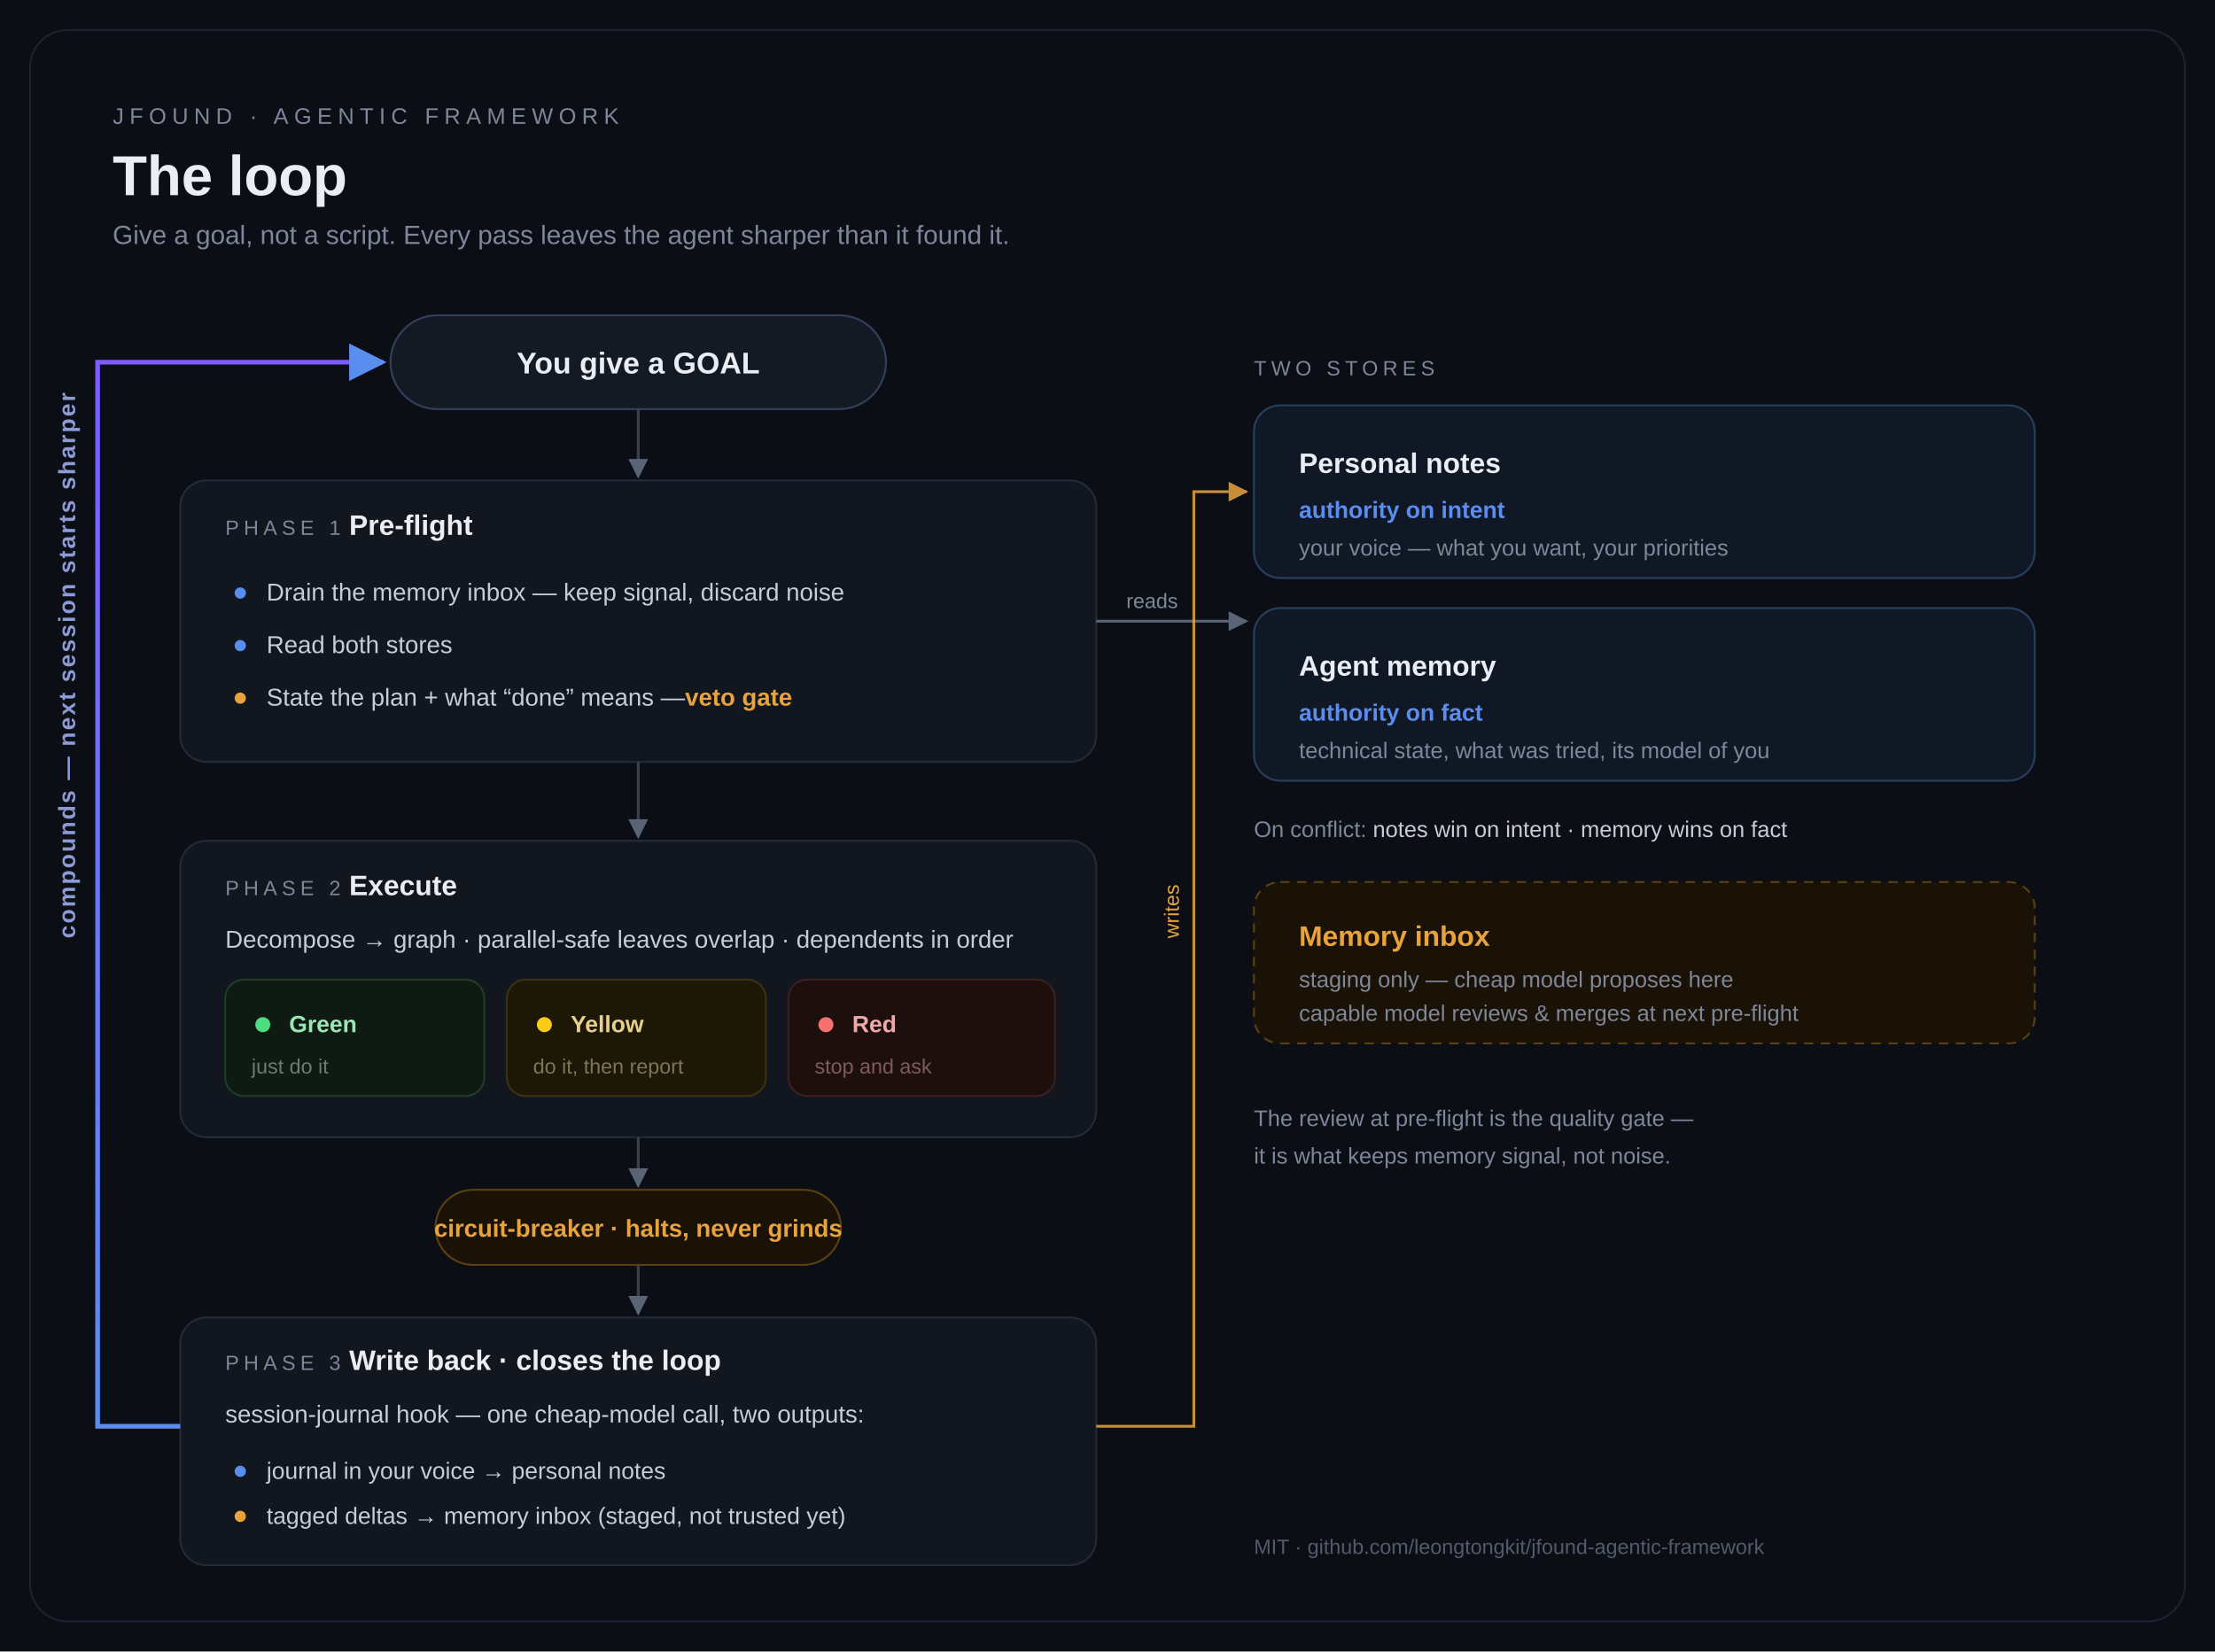
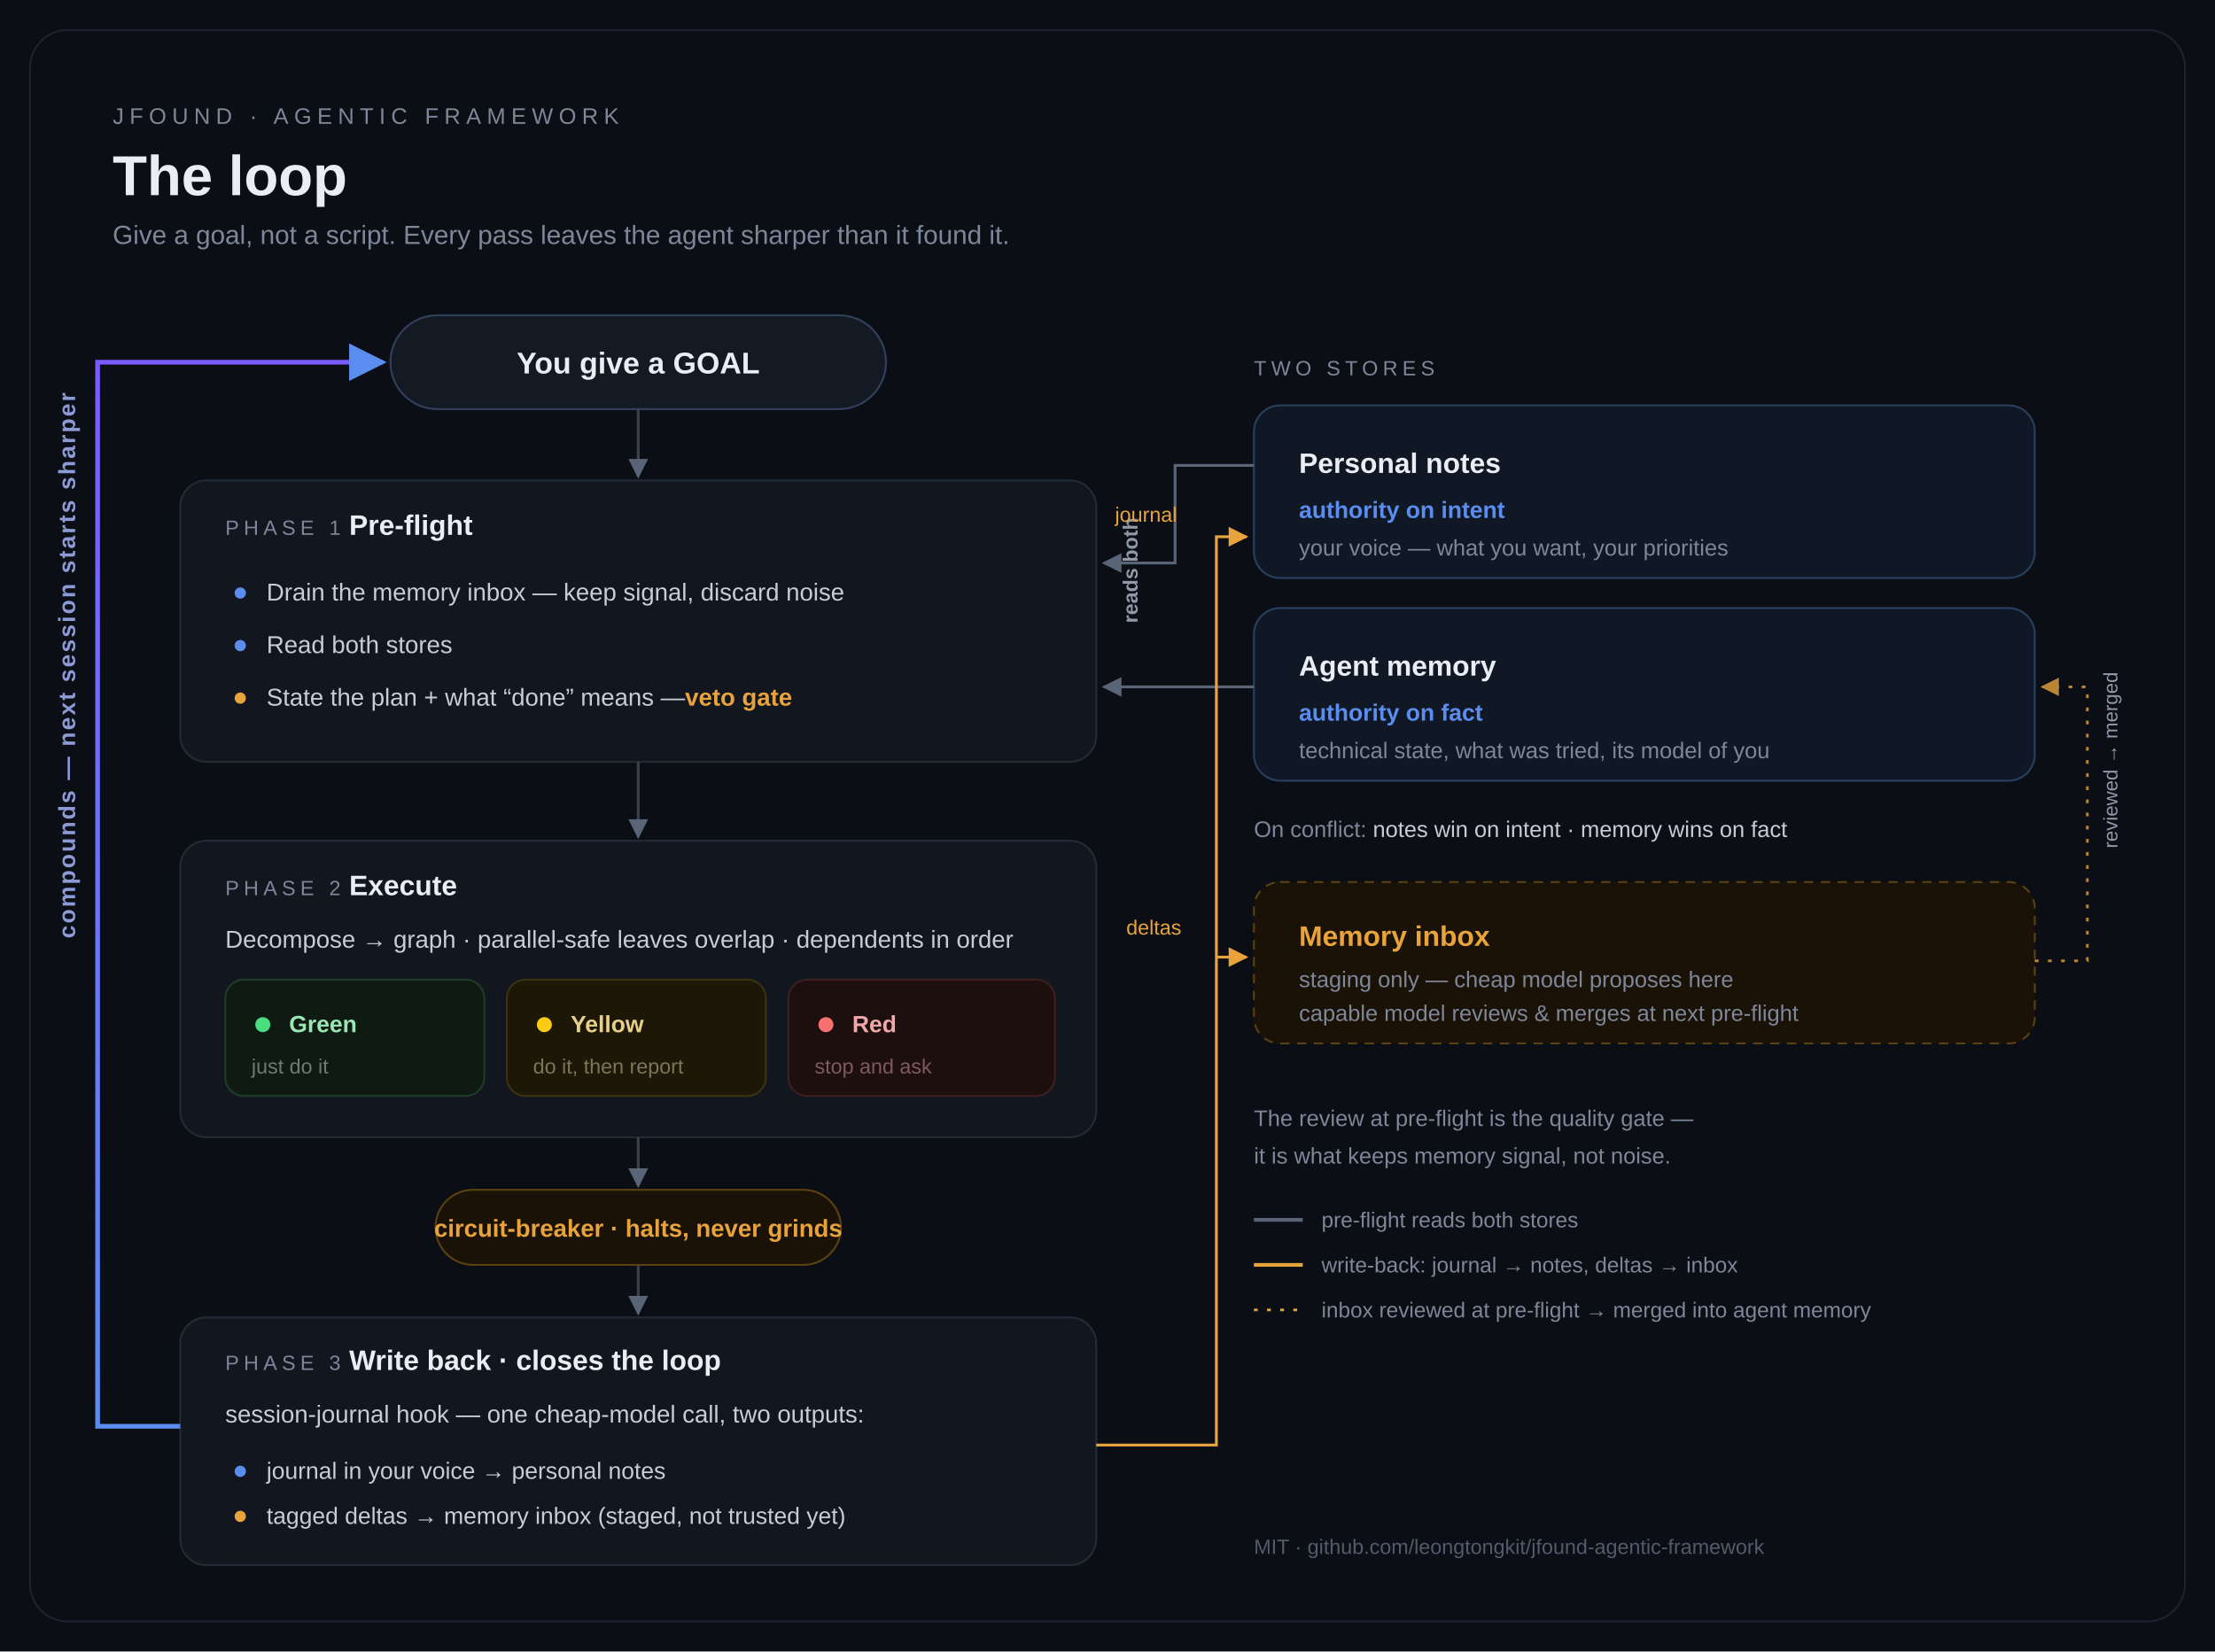
<svg xmlns="http://www.w3.org/2000/svg" viewBox="0 0 1180 880" font-family="'SF Pro Display','Helvetica Neue',Arial,sans-serif">
  <defs>
    <marker id="ah" viewBox="0 0 10 10" refX="9" refY="5" markerWidth="7" markerHeight="7" orient="auto-start-reverse">
      <path d="M0 0 L10 5 L0 10 z" fill="#5A6477" />
    </marker>
    <marker id="ahA" viewBox="0 0 10 10" refX="9" refY="5" markerWidth="7" markerHeight="7" orient="auto-start-reverse">
      <path d="M0 0 L10 5 L0 10 z" fill="#E8A33D" />
    </marker>
    <marker id="ahL" viewBox="0 0 10 10" refX="9" refY="5" markerWidth="8" markerHeight="8" orient="auto-start-reverse">
      <path d="M0 0 L10 5 L0 10 z" fill="#5B8DEF" />
    </marker>
    <linearGradient id="loop" x1="0" y1="1" x2="0" y2="0">
      <stop offset="0" stop-color="#5B8DEF" />
      <stop offset="1" stop-color="#7C5CFF" />
    </linearGradient>
  </defs>
  <rect width="1180" height="880" fill="#0B0E14" />
  <rect x="16" y="16" width="1148" height="848" rx="20" fill="none" stroke="#1C2230" />
  <text x="60" y="66" fill="#7E8699" font-size="12" letter-spacing="3">JFOUND · AGENTIC FRAMEWORK</text>
  <text x="60" y="104" fill="#EAEDF3" font-size="30" font-weight="700">The loop</text>
  <text x="60" y="130" fill="#7E8699" font-size="14">Give a goal, not a script. Every pass leaves the agent sharper than it found it.</text>
  <rect x="208" y="168" width="264" height="50" rx="25" fill="#141A24" stroke="#33405B" />
  <text x="340" y="199" text-anchor="middle" fill="#EAEDF3" font-size="16" font-weight="600">You give a GOAL</text>
  <path d="M340 218 V 254" stroke="#39414F" stroke-width="1.5" fill="none" marker-end="url(#ah)" />
  <rect x="96" y="256" width="488" height="150" rx="14" fill="#11161F" stroke="#232A38" />
  <text x="120" y="285" fill="#7E8699" font-size="11" letter-spacing="2.5">PHASE 1</text>
  <text x="186" y="285" fill="#EAEDF3" font-size="15" font-weight="700">Pre-flight</text>
  <g font-size="13">
    <circle cx="128" cy="316" r="3" fill="#5B8DEF" />
    <text x="142" y="320" fill="#C7CCD8">Drain the memory inbox — keep signal, discard noise</text>
    <circle cx="128" cy="344" r="3" fill="#5B8DEF" />
    <text x="142" y="348" fill="#C7CCD8">Read both stores</text>
    <circle cx="128" cy="372" r="3" fill="#E8A33D" />
    <text x="142" y="376" fill="#C7CCD8">State the plan + what “done” means —<tspan fill="#E8A33D" font-weight="600"> veto gate</tspan>
    </text>
  </g>
  <path d="M340 406 V 446" stroke="#39414F" stroke-width="1.5" fill="none" marker-end="url(#ah)" />
  <rect x="96" y="448" width="488" height="158" rx="14" fill="#11161F" stroke="#232A38" />
  <text x="120" y="477" fill="#7E8699" font-size="11" letter-spacing="2.5">PHASE 2</text>
  <text x="186" y="477" fill="#EAEDF3" font-size="15" font-weight="700">Execute</text>
  <text x="120" y="505" fill="#C7CCD8" font-size="13">Decompose → graph · parallel-safe leaves overlap · dependents in order</text>
  <g font-size="12.5" font-weight="600">
    <rect x="120" y="522" width="138" height="62" rx="10" fill="#0F1A12" stroke="#1F3D26" />
    <circle cx="140" cy="546" r="4" fill="#4ADE80" />
    <text x="154" y="550" fill="#9BE7B4">Green</text>
    <text x="134" y="572" fill="#6E7B70" font-size="11" font-weight="400">just do it</text>
    <rect x="270" y="522" width="138" height="62" rx="10" fill="#1C1707" stroke="#3D3210" />
    <circle cx="290" cy="546" r="4" fill="#FACC15" />
    <text x="304" y="550" fill="#E8D08A">Yellow</text>
    <text x="284" y="572" fill="#7E7556" font-size="11" font-weight="400">do it, then report</text>
    <rect x="420" y="522" width="142" height="62" rx="10" fill="#1E0F0F" stroke="#3D1F1F" />
    <circle cx="440" cy="546" r="4" fill="#F87171" />
    <text x="454" y="550" fill="#F0A8A8">Red</text>
    <text x="434" y="572" fill="#7E5A5A" font-size="11" font-weight="400">stop and ask</text>
  </g>
  <path d="M340 606 V 632" stroke="#39414F" stroke-width="1.5" fill="none" marker-end="url(#ah)" />
  <rect x="232" y="634" width="216" height="40" rx="20" fill="#1A1206" stroke="#5A4111" />
  <text x="340" y="659" text-anchor="middle" fill="#E8A33D" font-size="13" font-weight="600">circuit-breaker · halts, never grinds</text>
  <path d="M340 674 V 700" stroke="#39414F" stroke-width="1.5" fill="none" marker-end="url(#ah)" />
  <rect x="96" y="702" width="488" height="132" rx="14" fill="#11161F" stroke="#232A38" />
  <text x="120" y="730" fill="#7E8699" font-size="11" letter-spacing="2.5">PHASE 3</text>
  <text x="186" y="730" fill="#EAEDF3" font-size="15" font-weight="700">Write back · closes the loop</text>
  <text x="120" y="758" fill="#C7CCD8" font-size="13">session-journal hook — one cheap-model call, two outputs:</text>
  <g font-size="12.5">
    <circle cx="128" cy="784" r="3" fill="#5B8DEF" />
    <text x="142" y="788" fill="#C7CCD8">journal in your voice → personal notes</text>
    <circle cx="128" cy="808" r="3" fill="#E8A33D" />
    <text x="142" y="812" fill="#C7CCD8">tagged deltas → memory inbox (staged, not trusted yet)</text>
  </g>
  <text x="668" y="200" fill="#7E8699" font-size="11" letter-spacing="2.5">TWO STORES</text>
  <rect x="668" y="216" width="416" height="92" rx="14" fill="#101826" stroke="#27405E" />
  <text x="692" y="252" fill="#EAEDF3" font-size="15" font-weight="700">Personal notes</text>
  <text x="692" y="276" fill="#5B8DEF" font-size="12.5" font-weight="600">authority on intent</text>
  <text x="692" y="296" fill="#7E8699" font-size="12">your voice — what you want, your priorities</text>
  <rect x="668" y="324" width="416" height="92" rx="14" fill="#101826" stroke="#27405E" />
  <text x="692" y="360" fill="#EAEDF3" font-size="15" font-weight="700">Agent memory</text>
  <text x="692" y="384" fill="#5B8DEF" font-size="12.5" font-weight="600">authority on fact</text>
  <text x="692" y="404" fill="#7E8699" font-size="12">technical state, what was tried, its model of you</text>
  <text x="668" y="446" fill="#7E8699" font-size="12">On conflict: <tspan fill="#C7CCD8">notes win on intent · memory wins on fact</tspan>
  </text>
  <rect x="668" y="470" width="416" height="86" rx="14" fill="#1A1206" stroke="#5A4111" stroke-dasharray="5 4" />
  <text x="692" y="504" fill="#E8A33D" font-size="15" font-weight="700">Memory inbox</text>
  <text x="692" y="526" fill="#7E8699" font-size="12">staging only — cheap model proposes here</text>
  <text x="692" y="544" fill="#7E8699" font-size="12">capable model reviews &amp; merges at next pre-flight</text>
-   <path d="M584 331 H 664" stroke="#5A6477" stroke-width="1.5" fill="none" marker-end="url(#ah)" />
-   <text x="600" y="324" fill="#7E8699" font-size="11">reads</text>
-   <path d="M584 760 H 636 V 262 H 664" stroke="#E8A33D" stroke-width="1.5" fill="none" marker-end="url(#ahA)" opacity="0.85" />
-   <text x="628" y="500" fill="#E8A33D" font-size="11" transform="rotate(-90 628 500)">writes</text>
+   <path d="M668 248 H 626 V 300 H 588" stroke="#5A6477" stroke-width="1.5" fill="none" marker-end="url(#ah)" />
+   <path d="M668 366 H 588" stroke="#5A6477" stroke-width="1.5" fill="none" marker-end="url(#ah)" />
+   <text x="606" y="332" fill="#9098A8" font-size="11" font-weight="600" transform="rotate(-90 606 332)">reads both</text>
+   <path d="M584 770 H 648 V 286 H 664" stroke="#E8A33D" stroke-width="1.5" fill="none" marker-end="url(#ahA)" />
+   <path d="M648 510 H 664" stroke="#E8A33D" stroke-width="1.5" fill="none" marker-end="url(#ahA)" />
+   <text x="594" y="278" fill="#E8A33D" font-size="11">journal</text>
+   <text x="600" y="498" fill="#E8A33D" font-size="11">deltas</text>
+   <path d="M1084 512 H 1112 V 366 H 1088" stroke="#E8A33D" stroke-width="1.4" fill="none" stroke-dasharray="2 5" marker-end="url(#ahA)" opacity="0.8" />
+   <text x="1128" y="452" fill="#9098A8" font-size="10.5" transform="rotate(-90 1128 452)">reviewed → merged</text>
+   <line x1="668" y1="650" x2="694" y2="650" stroke="#5A6477" stroke-width="2" />
+   <text x="704" y="654" fill="#7E8699" font-size="11.5">pre-flight reads both stores</text>
+   <line x1="668" y1="674" x2="694" y2="674" stroke="#E8A33D" stroke-width="2" />
+   <text x="704" y="678" fill="#7E8699" font-size="11.5">write-back: journal → notes, deltas → inbox</text>
+   <line x1="668" y1="698" x2="694" y2="698" stroke="#E8A33D" stroke-width="1.4" stroke-dasharray="2 5" />
+   <text x="704" y="702" fill="#7E8699" font-size="11.5">inbox reviewed at pre-flight → merged into agent memory</text>
  <path d="M96 760 H 52 V 193 H 204" fill="none" stroke="url(#loop)" stroke-width="2.5" marker-end="url(#ahL)" />
  <text x="40" y="500" fill="#8C9BD6" font-size="12.5" font-weight="600" letter-spacing="1" transform="rotate(-90 40 500)">compounds — next session starts sharper</text>
  <text x="668" y="600" fill="#7E8699" font-size="12">The review at pre-flight is the quality gate —</text>
  <text x="668" y="620" fill="#7E8699" font-size="12">it is what keeps memory signal, not noise.</text>
  <text x="668" y="828" fill="#525A6B" font-size="11">MIT · github.com/leongtongkit/jfound-agentic-framework</text>
</svg>
